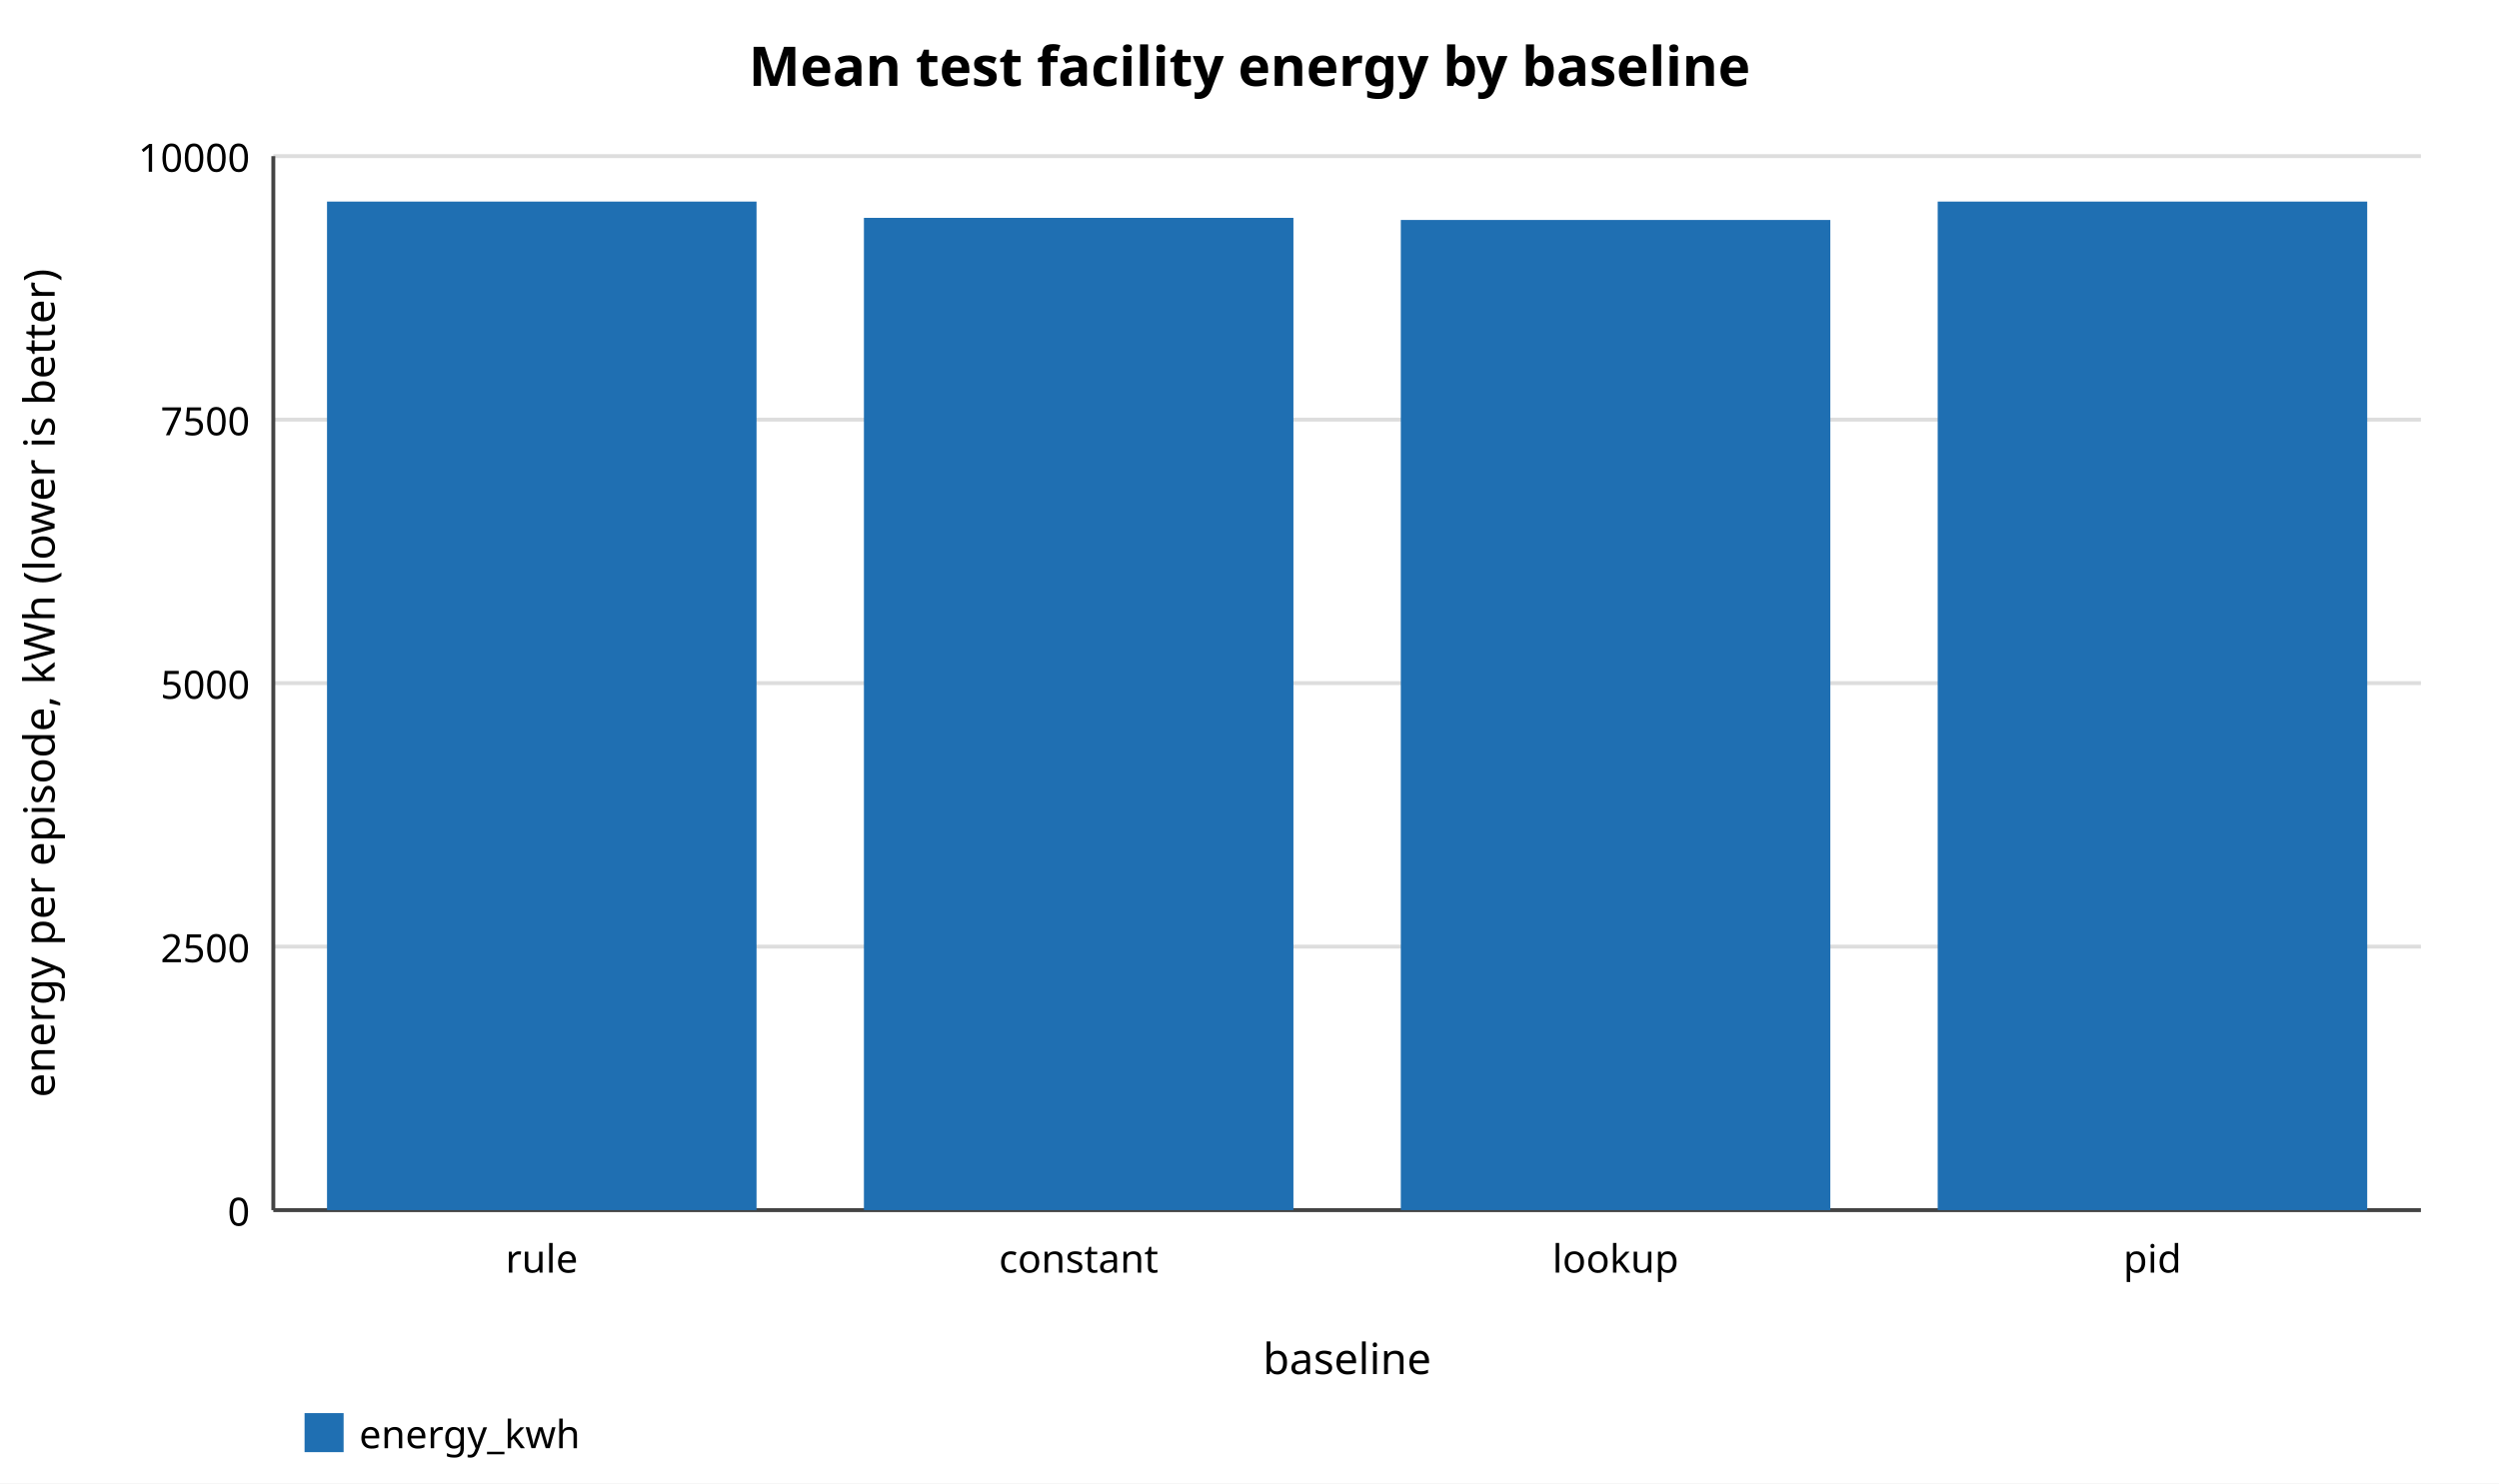
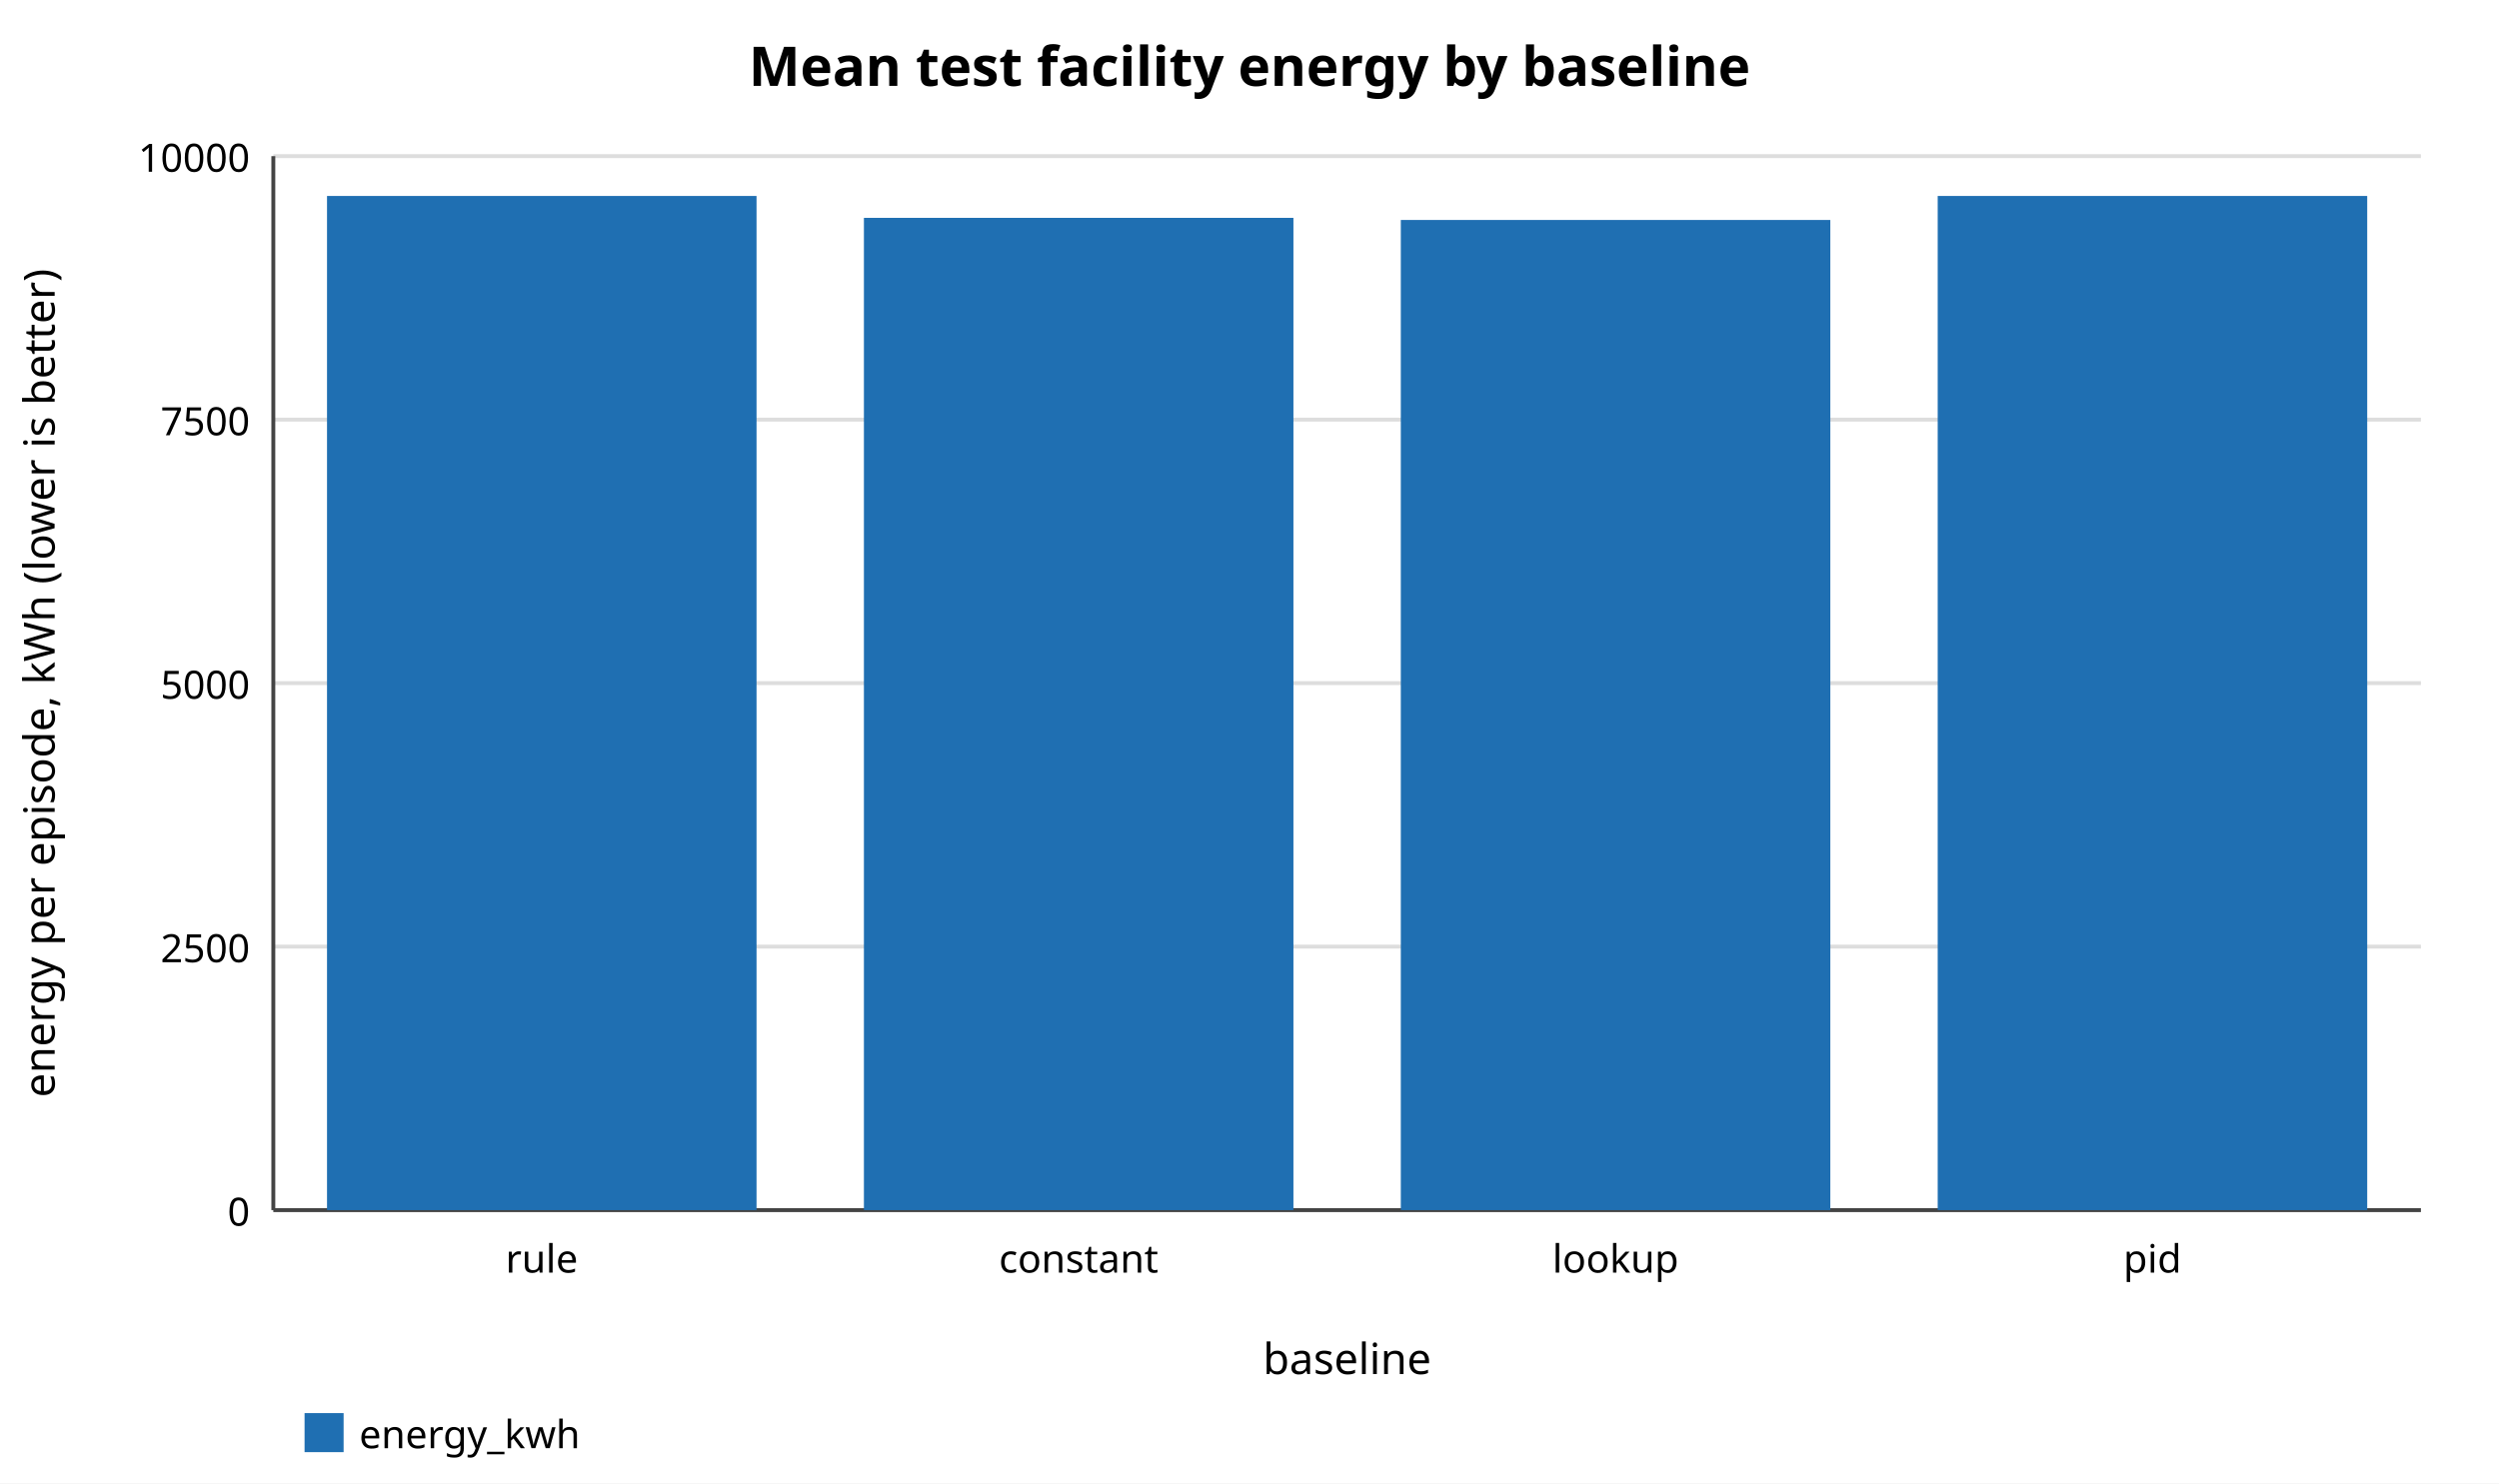
<svg xmlns="http://www.w3.org/2000/svg" width="640" height="380" viewBox="0 0 640 380">
  <rect x="0" y="0" width="640" height="380" fill="#ffffff" />
  <text x="320.00" y="22.00" font-family="sans-serif" font-size="14" text-anchor="middle" font-weight="bold">Mean test facility energy by baseline</text>
  <line x1="70" y1="310.00" x2="620" y2="310.00" stroke="#dddddd" />
  <text x="64.00" y="314.00" font-family="sans-serif" font-size="10" text-anchor="end">0</text>
  <line x1="70" y1="242.50" x2="620" y2="242.50" stroke="#dddddd" />
  <text x="64.00" y="246.50" font-family="sans-serif" font-size="10" text-anchor="end">2500</text>
  <line x1="70" y1="175.00" x2="620" y2="175.00" stroke="#dddddd" />
  <text x="64.00" y="179.00" font-family="sans-serif" font-size="10" text-anchor="end">5000</text>
  <line x1="70" y1="107.50" x2="620" y2="107.50" stroke="#dddddd" />
  <text x="64.00" y="111.50" font-family="sans-serif" font-size="10" text-anchor="end">7500</text>
  <line x1="70" y1="40.00" x2="620" y2="40.00" stroke="#dddddd" />
  <text x="64.00" y="44.00" font-family="sans-serif" font-size="10" text-anchor="end">10000</text>
  <line x1="70" y1="40" x2="70" y2="310" stroke="#444444" />
  <line x1="70" y1="310.00" x2="620" y2="310.00" stroke="#444444" />
  <text x="138.75" y="326.00" font-family="sans-serif" font-size="10" text-anchor="middle">rule</text>
  <text x="276.25" y="326.00" font-family="sans-serif" font-size="10" text-anchor="middle">constant</text>
  <text x="413.75" y="326.00" font-family="sans-serif" font-size="10" text-anchor="middle">lookup</text>
  <text x="551.25" y="326.00" font-family="sans-serif" font-size="10" text-anchor="middle">pid</text>
-   <rect x="83.75" y="51.64" width="110.00" height="258.36" fill="#1f6fb2" />
+   <rect x="83.75" y="50.20" width="110.00" height="259.80" fill="#1f6fb2" />
  <rect x="221.25" y="55.81" width="110.00" height="254.19" fill="#1f6fb2" />
  <rect x="358.75" y="56.35" width="110.00" height="253.65" fill="#1f6fb2" />
-   <rect x="496.25" y="51.64" width="110.00" height="258.36" fill="#1f6fb2" />
+   <rect x="496.25" y="50.20" width="110.00" height="259.80" fill="#1f6fb2" />
  <text x="345.00" y="352.00" font-family="sans-serif" font-size="11" text-anchor="middle">baseline</text>
  <text x="14.00" y="175.00" font-family="sans-serif" font-size="11" text-anchor="middle" transform="rotate(-90 14 175.00)">energy per episode, kWh (lower is better)</text>
  <rect x="78" y="362" width="10" height="10" fill="#1f6fb2" />
  <text x="92.00" y="371.00" font-family="sans-serif" font-size="10" text-anchor="start">energy_kwh</text>
</svg>
